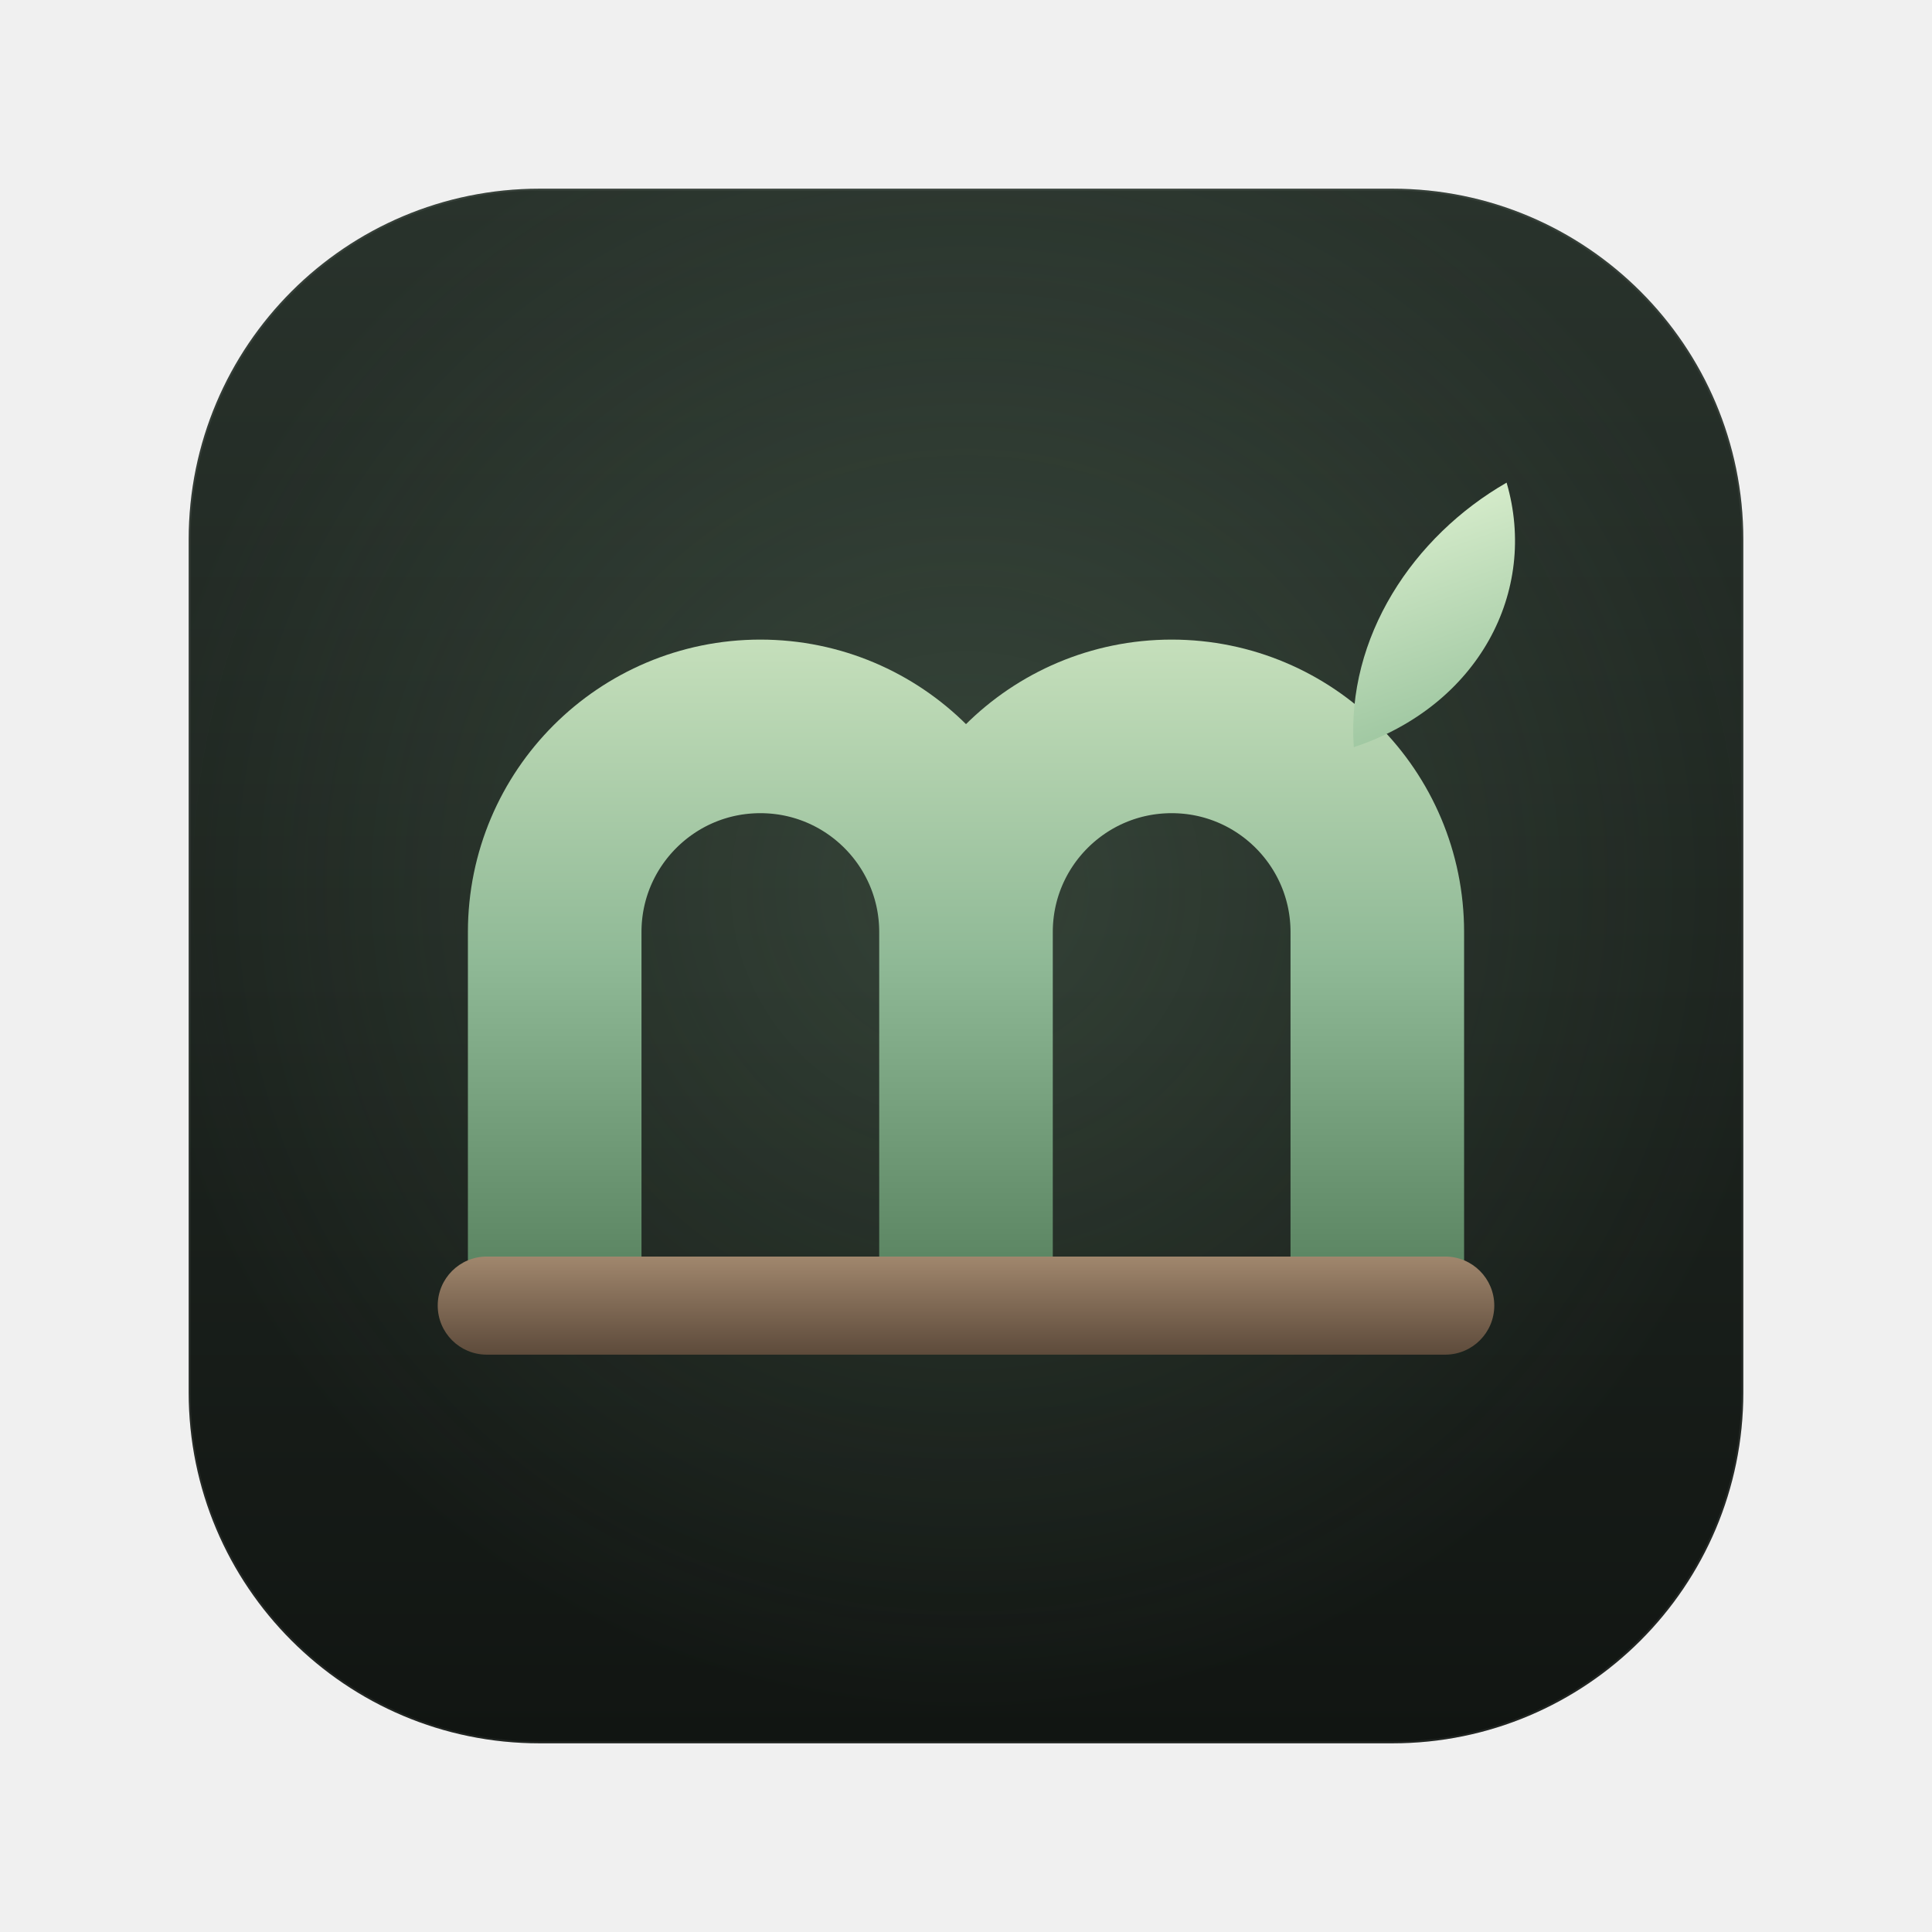
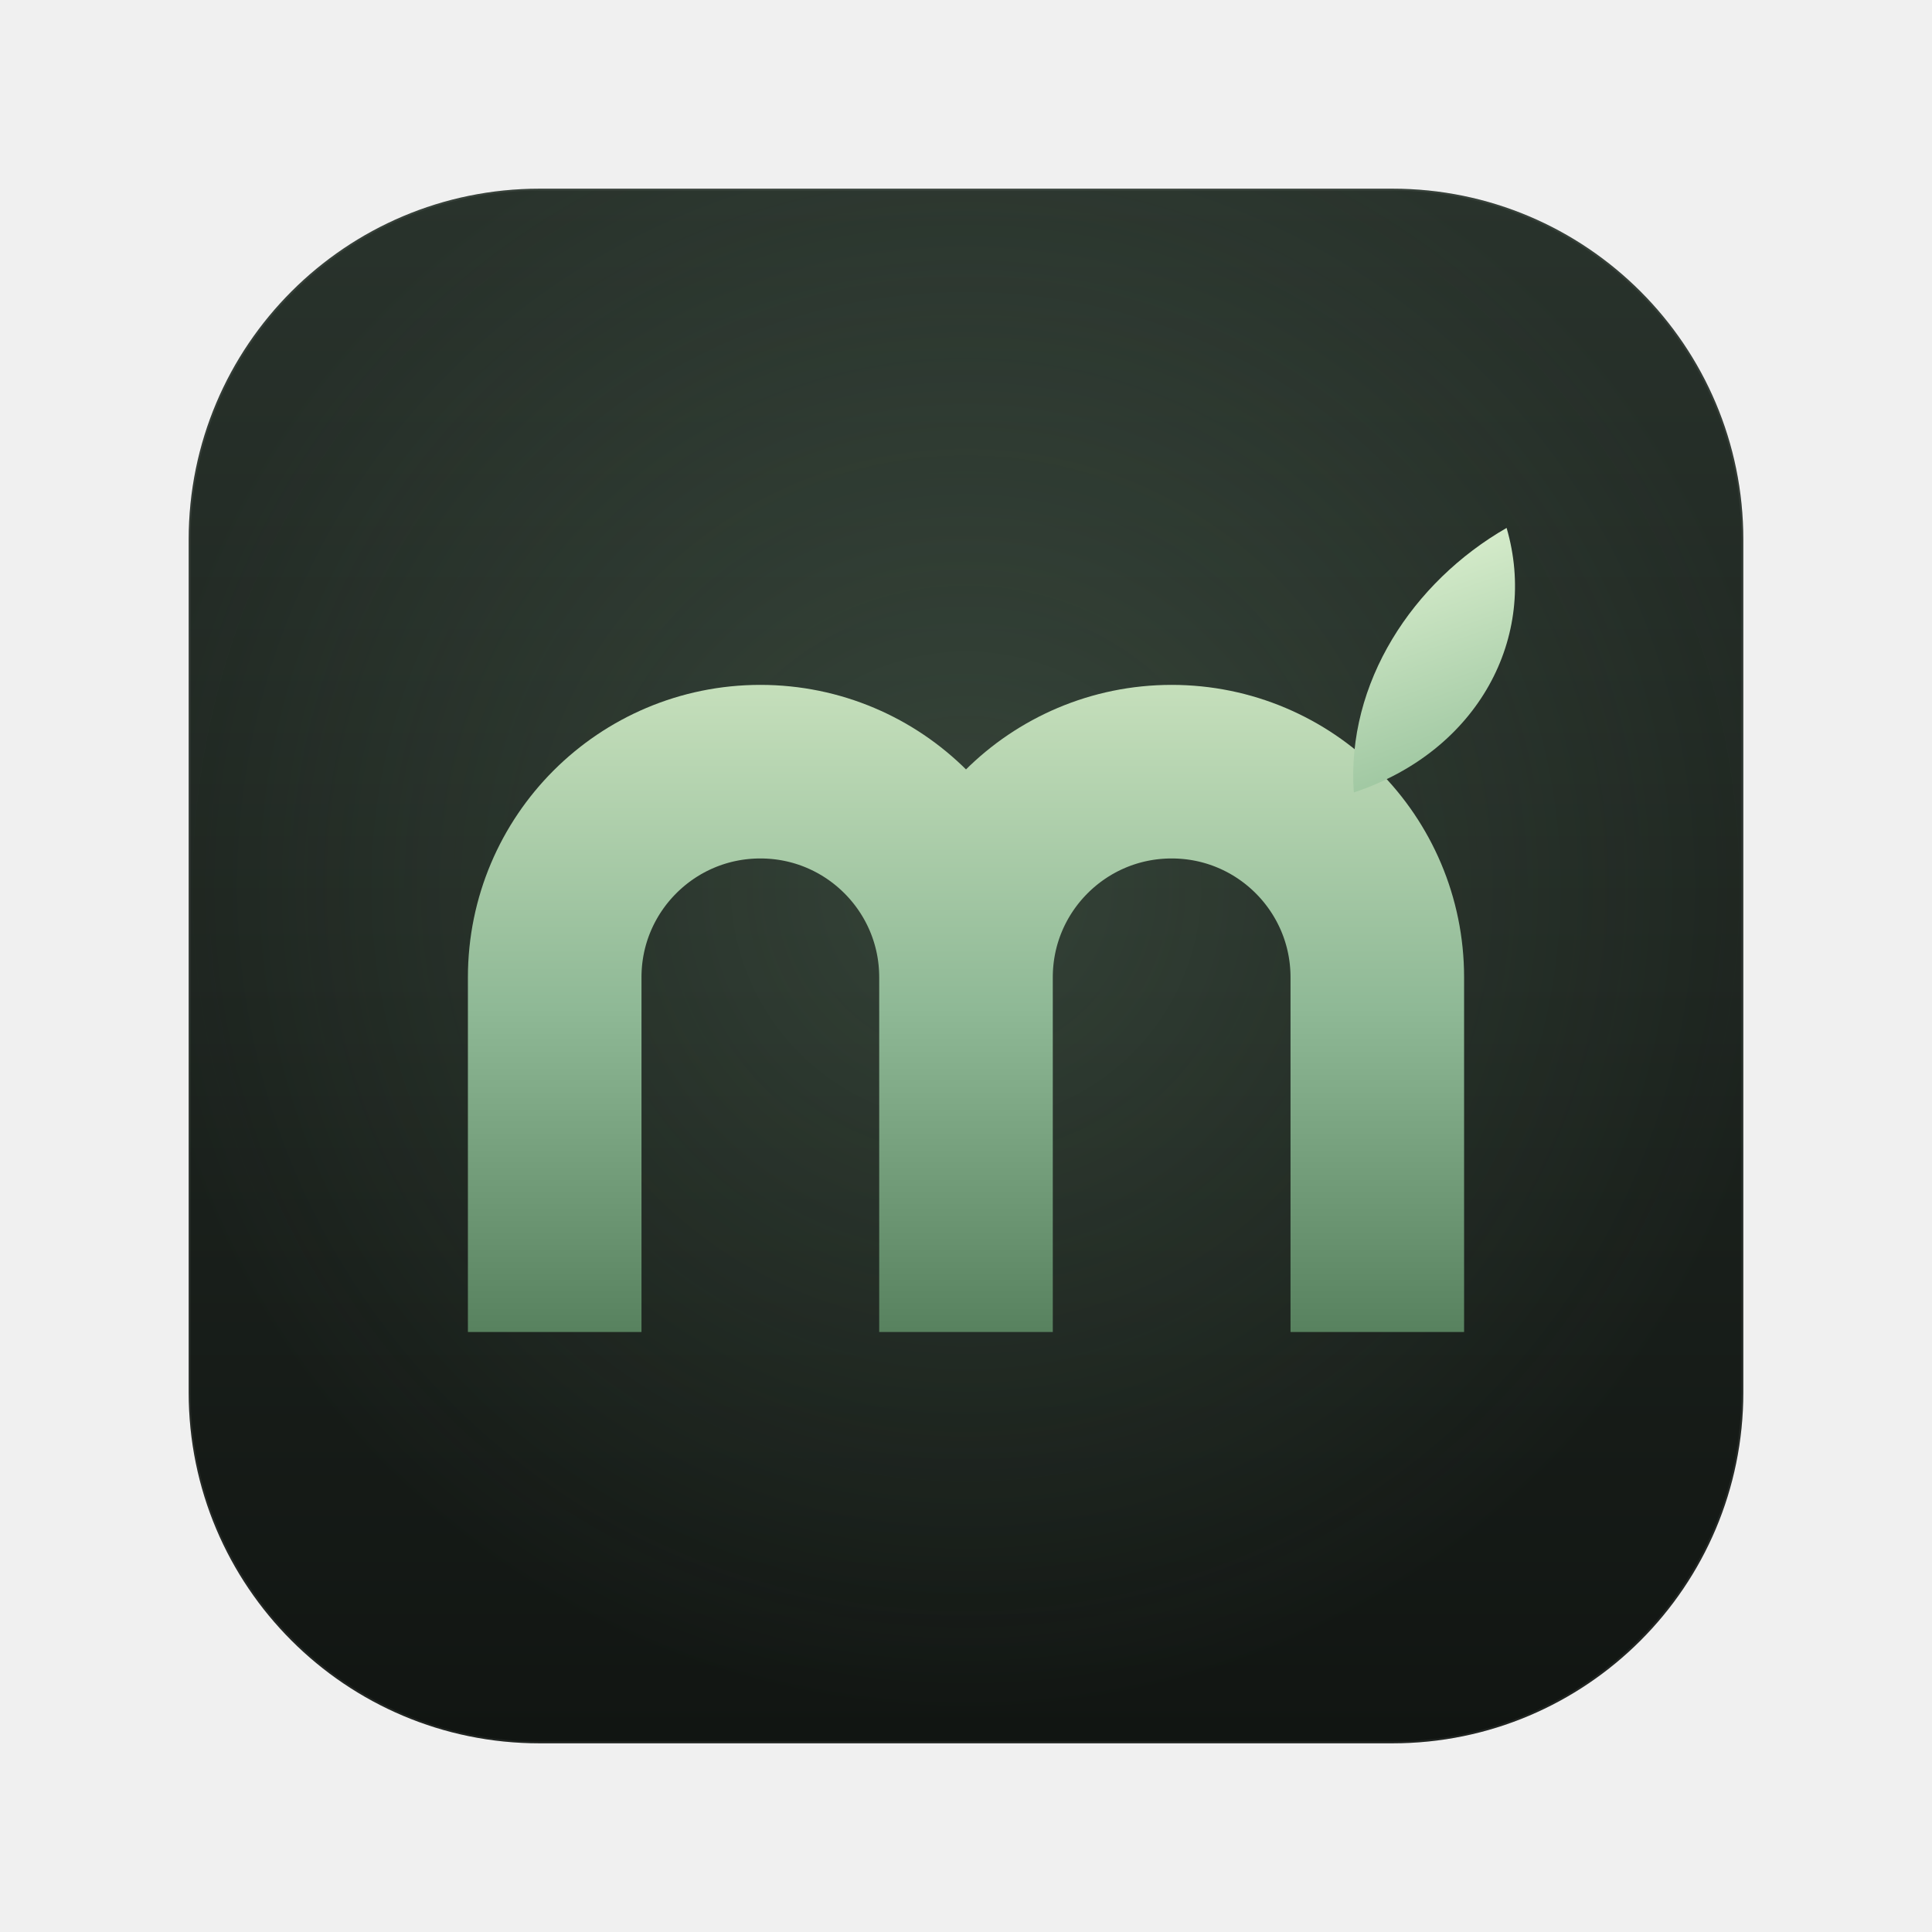
<svg xmlns="http://www.w3.org/2000/svg" viewBox="0 0 1024 1024">
  <defs>
    <linearGradient id="bg" x1="0" y1="100" x2="0" y2="924" gradientUnits="userSpaceOnUse">
      <stop offset="0" stop-color="#29332C" />
      <stop offset="1" stop-color="#111512" />
    </linearGradient>
    <radialGradient id="glow" cx="512" cy="470" r="440" gradientUnits="userSpaceOnUse">
      <stop offset="0" stop-color="#8FB996" stop-opacity="0.2" />
      <stop offset="1" stop-color="#8FB996" stop-opacity="0" />
    </radialGradient>
    <linearGradient id="moss" x1="0" y1="330" x2="0" y2="690" gradientUnits="userSpaceOnUse">
      <stop offset="0" stop-color="#C8E1BD" />
      <stop offset="0.5" stop-color="#8FB996" />
      <stop offset="1" stop-color="#557F5C" />
    </linearGradient>
    <linearGradient id="leaf" x1="0" y1="1" x2="1" y2="0">
      <stop offset="0" stop-color="#9CC59F" />
      <stop offset="1" stop-color="#D6ECCB" />
    </linearGradient>
-     <linearGradient id="earth" x1="0" y1="664" x2="0" y2="722" gradientUnits="userSpaceOnUse">
-       <stop offset="0" stop-color="#A3896F" />
-       <stop offset="1" stop-color="#584637" />
-     </linearGradient>
  </defs>
  <rect x="100" y="100" width="824" height="824" rx="186" fill="url(#bg)" />
  <rect x="100" y="100" width="824" height="824" rx="186" fill="url(#glow)" />
  <rect x="100.5" y="100.5" width="823" height="823" rx="185.5" fill="none" stroke="#fff" stroke-opacity="0.07" />
-   <path d="M 294 682 V 494 A 109 109 0 0 1 512 494 V 682 M 512 494 A 109 109 0 0 1 730 494 V 682" fill="none" stroke="url(#moss)" stroke-width="92" stroke-linejoin="round" />
-   <g transform="translate(722 392) rotate(-42)">
-     <path d="M -6 0 C 30 -46 92 -62 148 -50 C 122 4 58 28 -6 0 Z" fill="url(#leaf)" />
+   <g transform="translate(0 24)">
+     <path d="M 294 682 V 494 A 109 109 0 0 1 512 494 V 682 M 512 494 A 109 109 0 0 1 730 494 V 682" fill="none" stroke="url(#moss)" stroke-width="92" stroke-linejoin="round" />
+     <g transform="translate(722 392) rotate(-42)">
+       <path d="M -6 0 C 30 -46 92 -62 148 -50 C 122 4 58 28 -6 0 Z" fill="url(#leaf)" />
+     </g>
  </g>
-   <rect x="232" y="666" width="560" height="52" rx="26" fill="url(#earth)" />
</svg>
